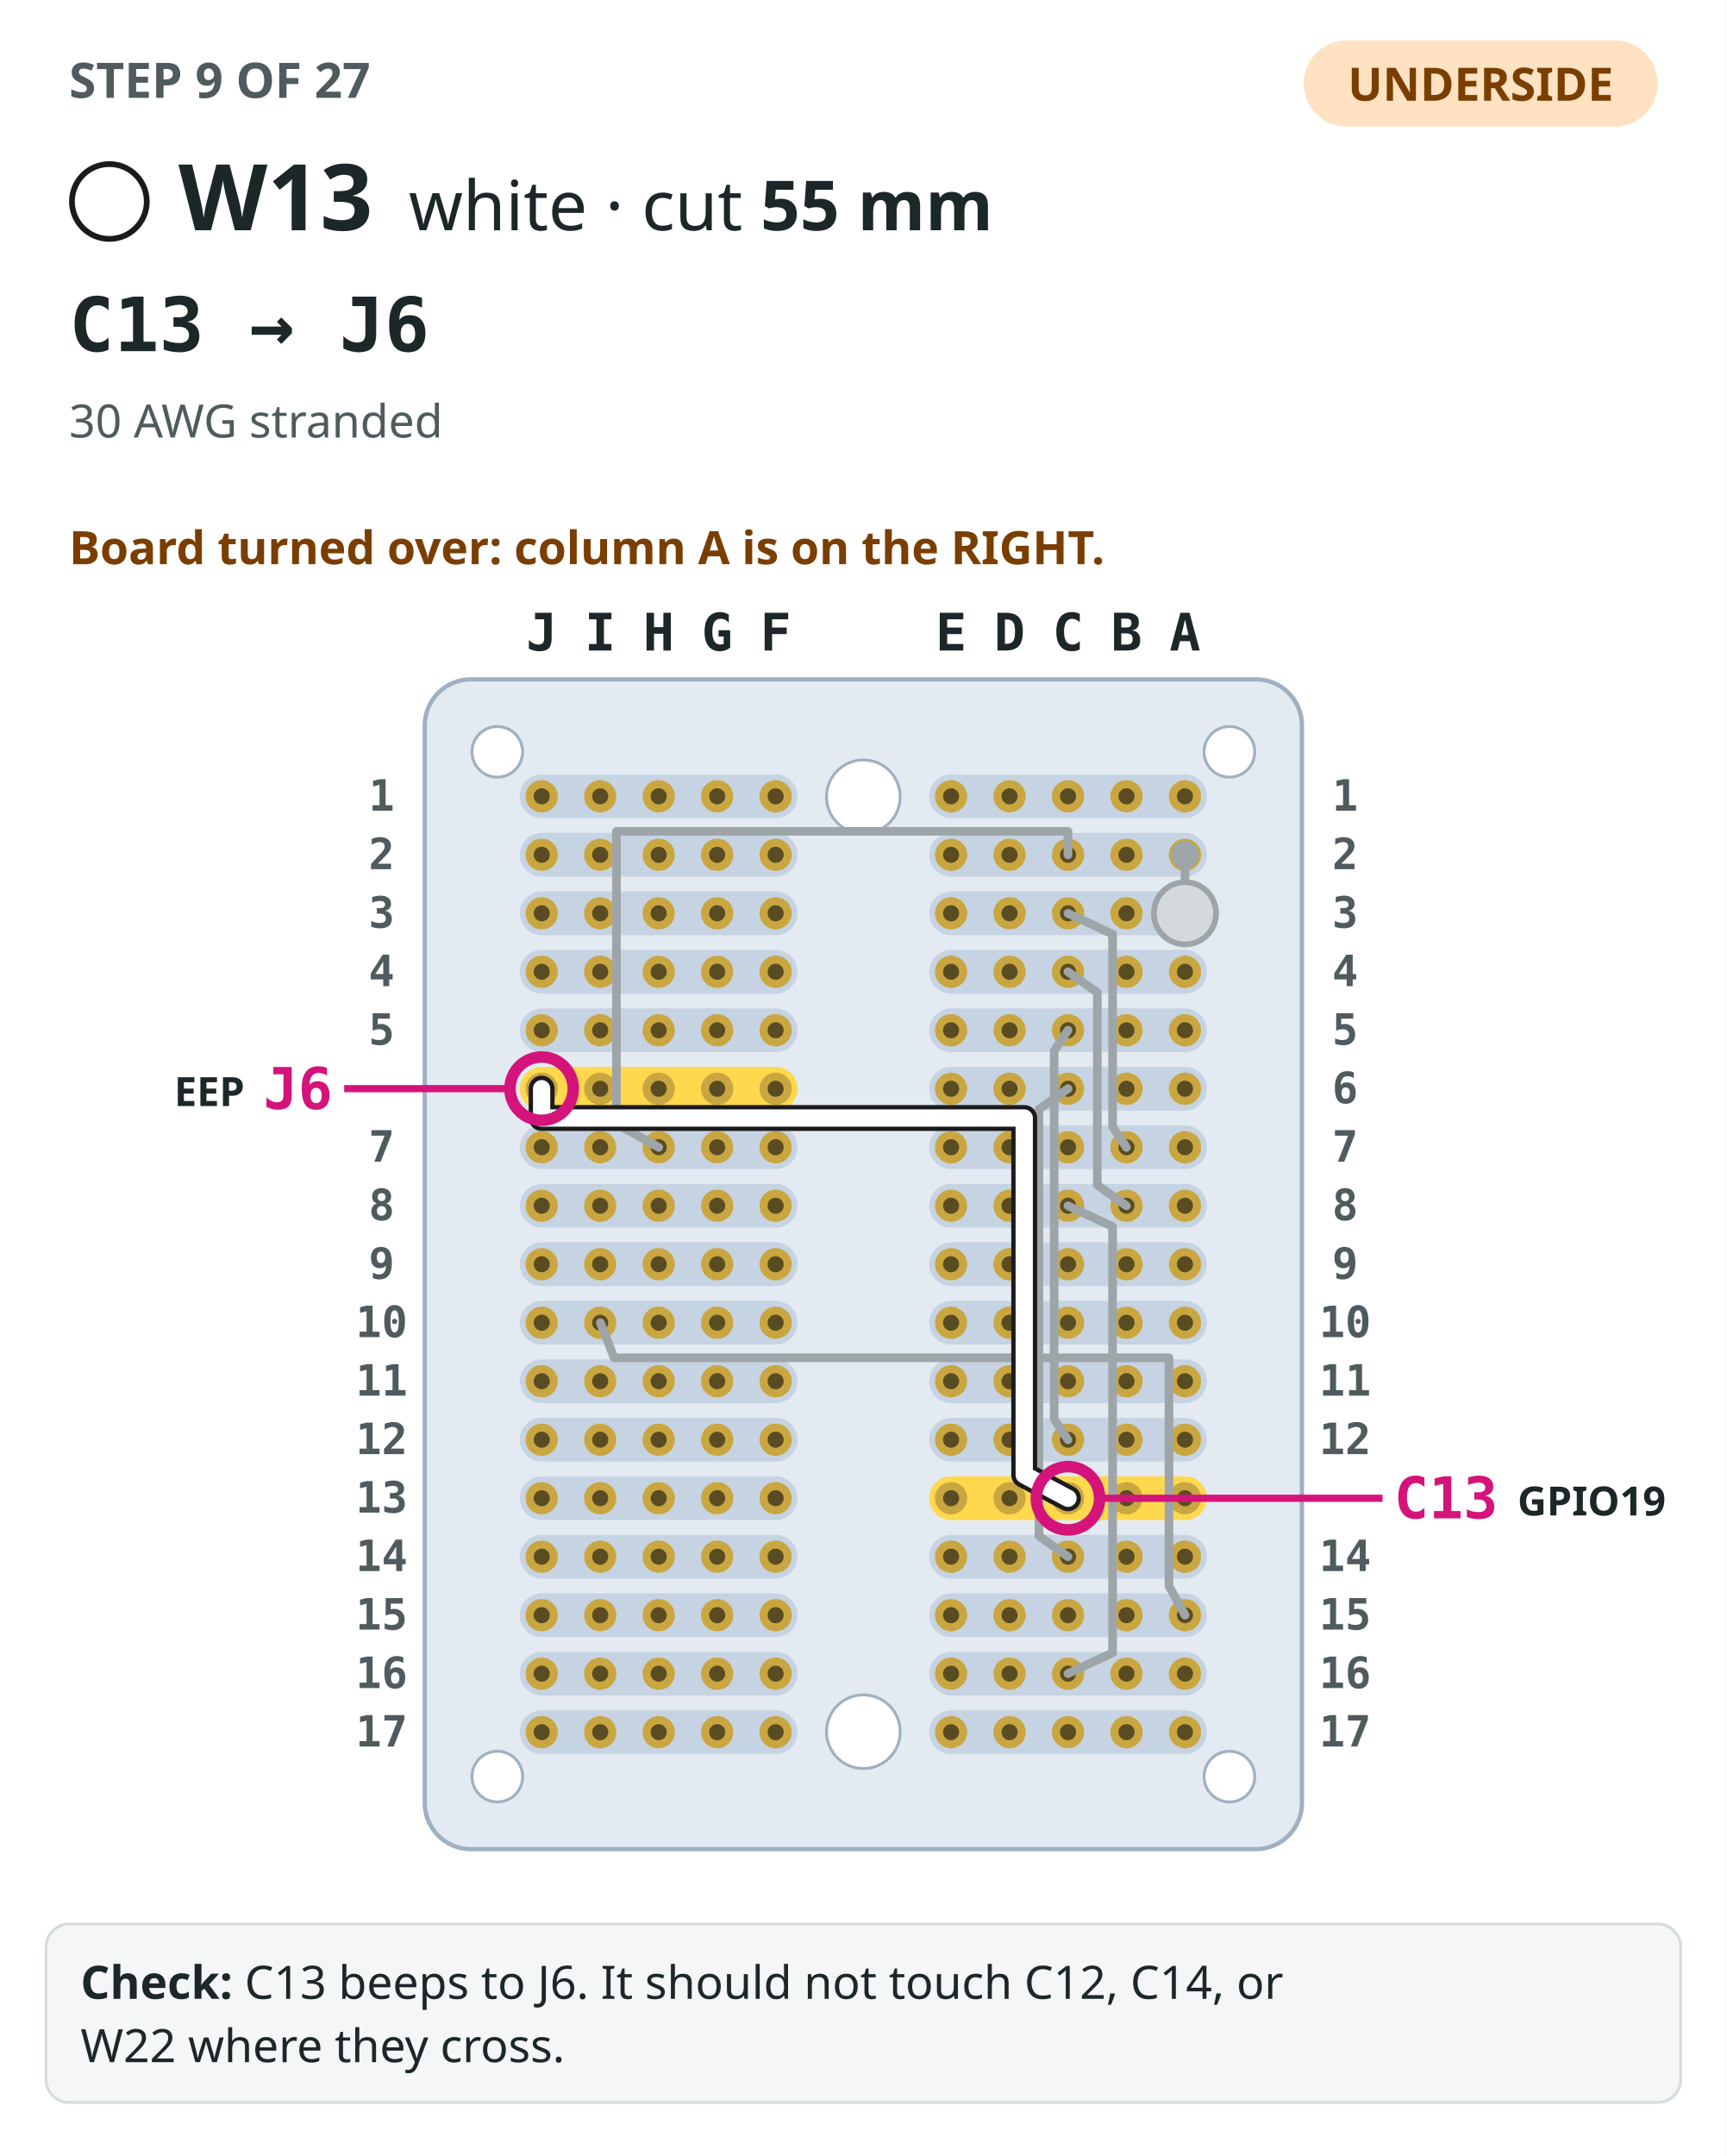
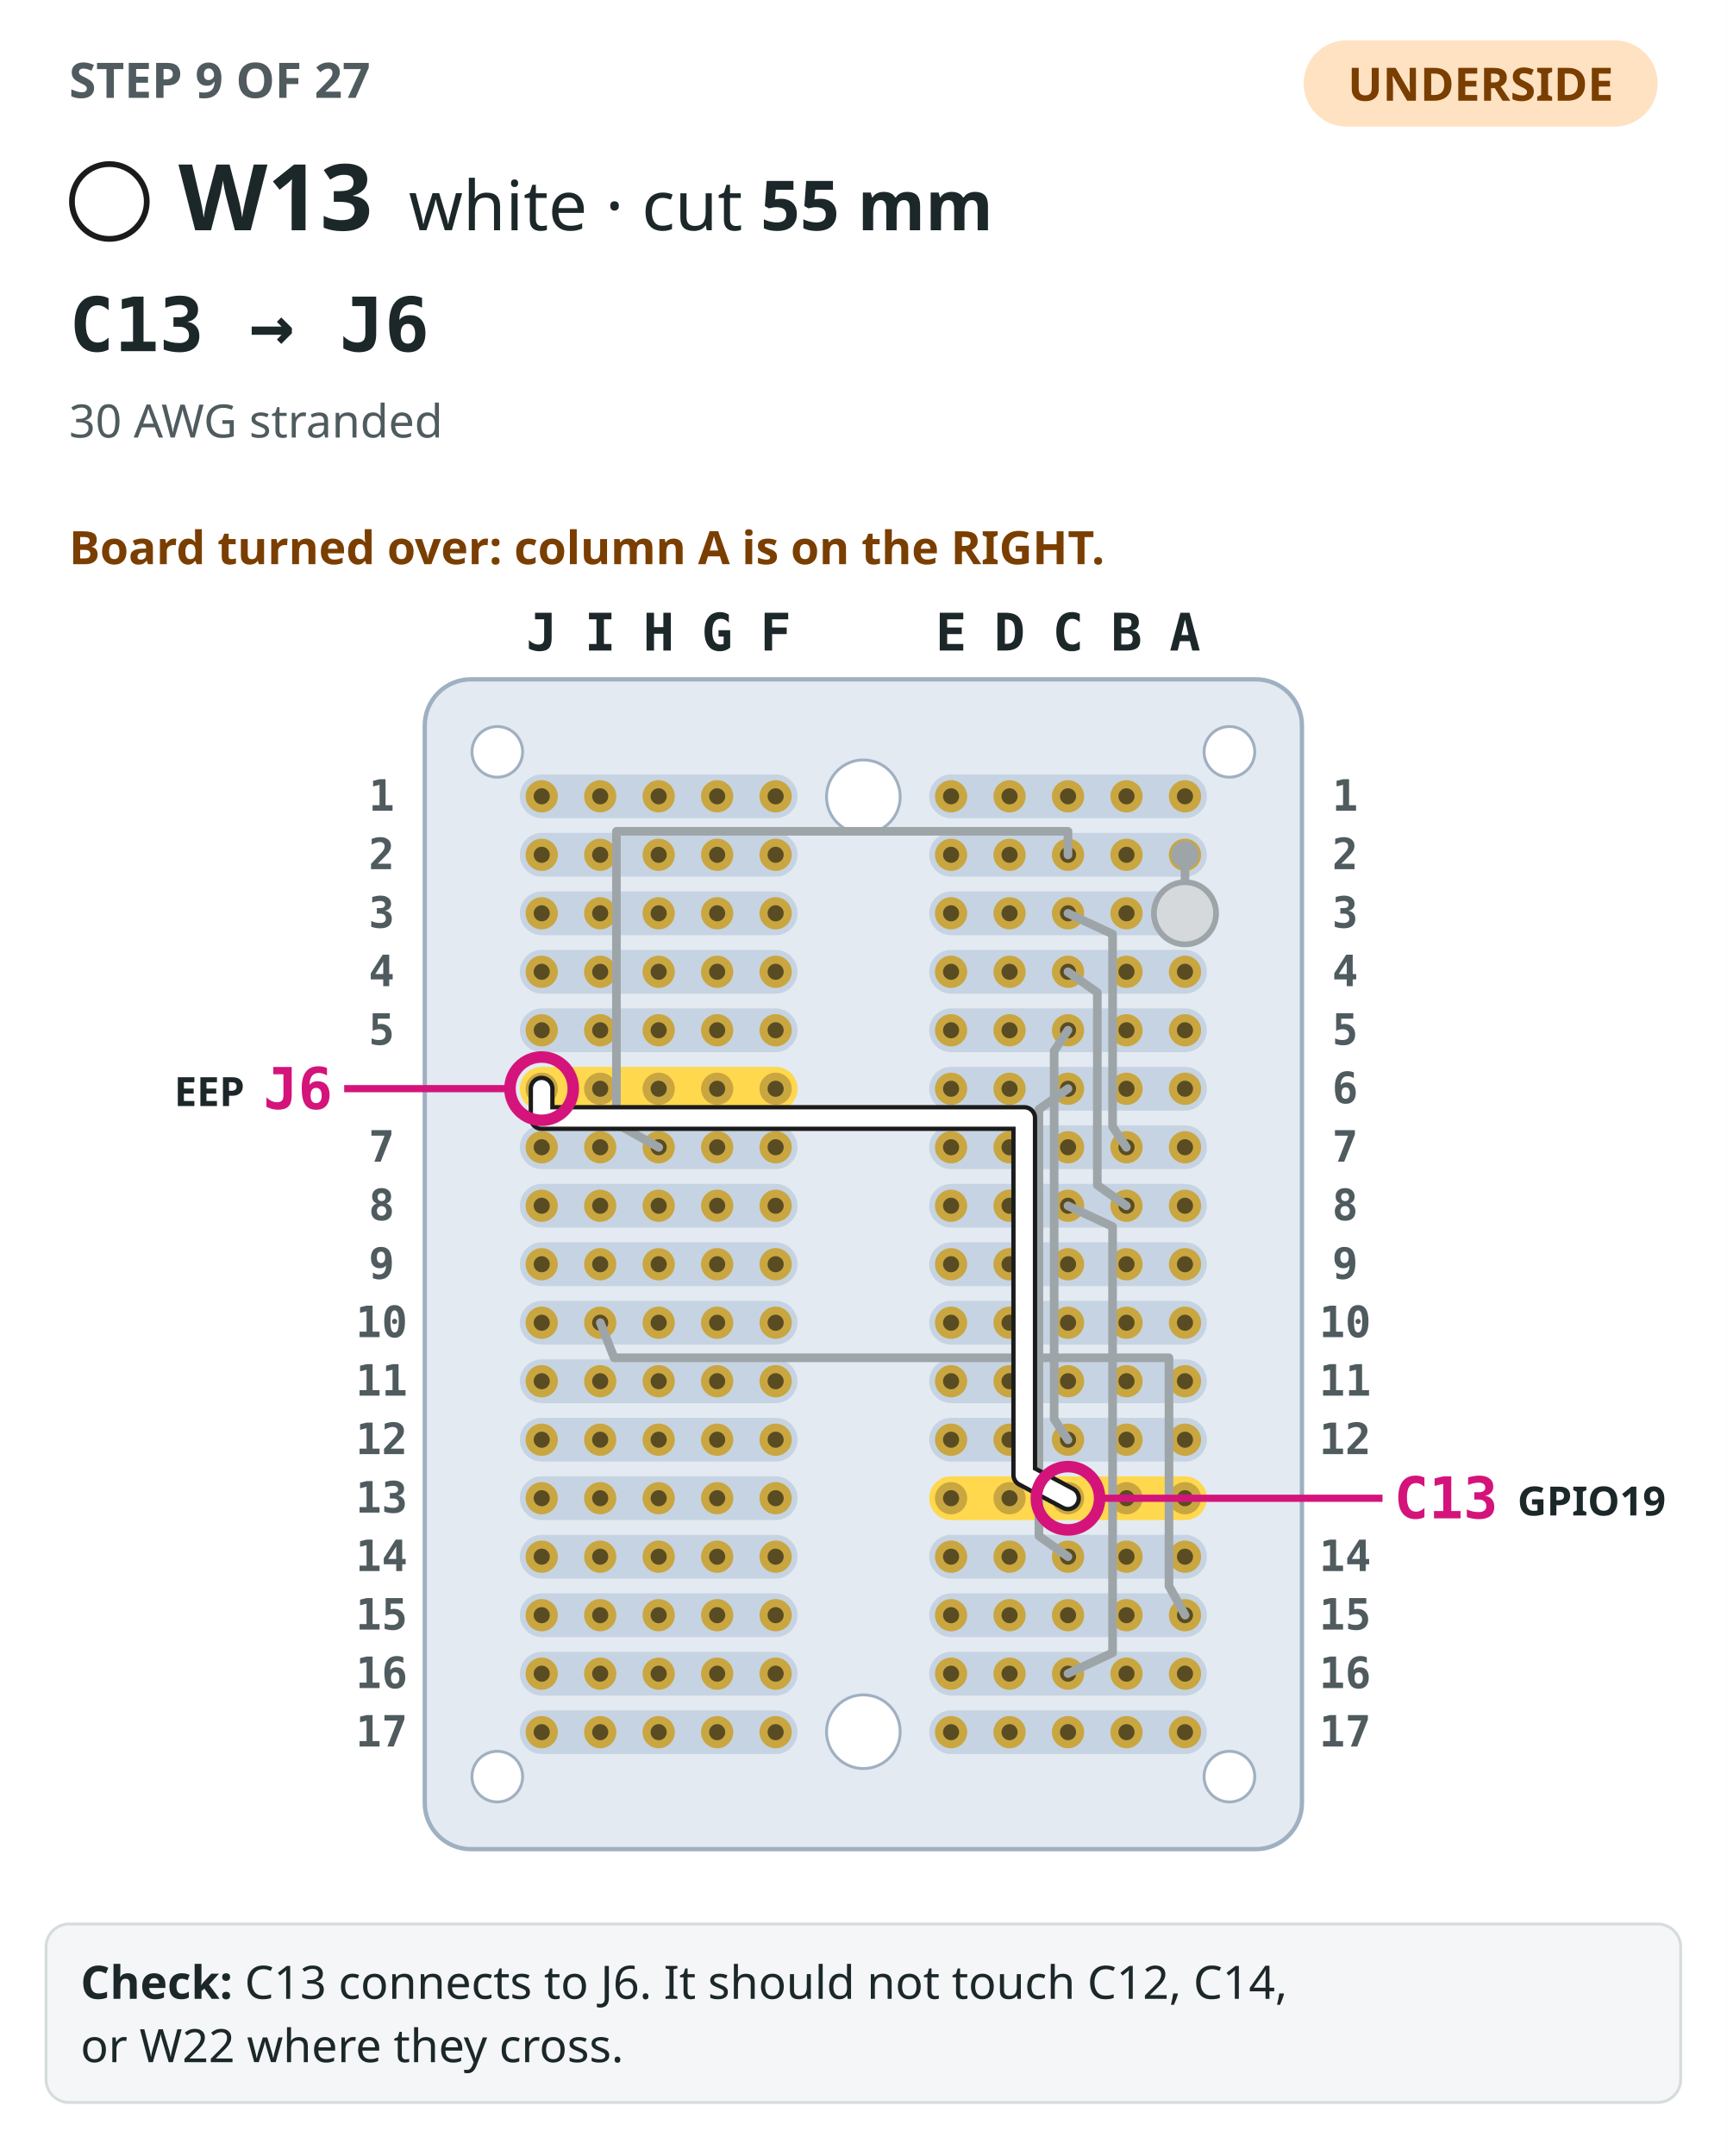
<svg xmlns="http://www.w3.org/2000/svg" viewBox="0 0 600 749" role="img" aria-label="Step 9: The perfboard seen from the underside, turned over so column A is on the right, with the 8 earlier steps drawn in grey. W13, white, drawn bold from C13 to J6, both ends circled.">
  <rect width="600" height="749" fill="#ffffff" />
  <text x="24" y="34" font-family="IBM Plex Sans,ui-sans-serif,system-ui,sans-serif" font-size="17" font-weight="700" fill="#4f5b5e">STEP 9 OF 27</text>
  <rect x="453" y="14" width="123" height="30" rx="15" fill="#ffe2c2" />
  <text x="514.5" y="35" text-anchor="middle" font-family="IBM Plex Sans,ui-sans-serif,system-ui,sans-serif" font-size="16" font-weight="700" fill="#7a3e00">UNDERSIDE</text>
  <circle cx="38" cy="70" r="13" fill="#ffffff" stroke="#1b1b1b" stroke-width="2" />
  <text x="62" y="80" font-family="IBM Plex Sans,ui-sans-serif,system-ui,sans-serif" font-size="32" font-weight="700" fill="#1c2729">W13</text>
  <text x="142" y="80" font-family="IBM Plex Sans,ui-sans-serif,system-ui,sans-serif" font-size="24" fill="#1c2729">white · cut <tspan font-weight="700">55 mm</tspan>
  </text>
  <text x="24" y="122" font-family="IBM Plex Mono,ui-monospace,SFMono-Regular,Menlo,monospace" font-size="26" font-weight="700" fill="#1c2729">C13 → J6</text>
  <text x="24" y="152" font-family="IBM Plex Sans,ui-sans-serif,system-ui,sans-serif" font-size="16" fill="#4f5b5e">30 AWG stranded</text>
  <text x="24" y="196" font-family="IBM Plex Sans,ui-sans-serif,system-ui,sans-serif" font-size="16" font-weight="600" fill="#7a3e00">Board turned over: column A is on the RIGHT.</text>
  <rect x="147.6" y="236" width="304.8" height="406.4" rx="16" fill="#e3eaf1" stroke="#9fb0c2" stroke-width="1.5" />
  <rect x="322.88" y="269.04" width="96.48" height="15.2" rx="7.6" fill="#c6d3e2" />
  <rect x="180.64" y="269.04" width="96.48" height="15.2" rx="7.6" fill="#c6d3e2" />
  <rect x="322.88" y="289.36" width="96.48" height="15.2" rx="7.6" fill="#c6d3e2" />
  <rect x="180.64" y="289.36" width="96.48" height="15.2" rx="7.6" fill="#c6d3e2" />
  <rect x="322.88" y="309.68" width="96.48" height="15.2" rx="7.6" fill="#c6d3e2" />
  <rect x="180.64" y="309.68" width="96.48" height="15.2" rx="7.6" fill="#c6d3e2" />
  <rect x="322.88" y="330" width="96.48" height="15.2" rx="7.6" fill="#c6d3e2" />
  <rect x="180.64" y="330" width="96.48" height="15.2" rx="7.6" fill="#c6d3e2" />
  <rect x="322.88" y="350.32" width="96.48" height="15.2" rx="7.6" fill="#c6d3e2" />
  <rect x="180.64" y="350.32" width="96.48" height="15.2" rx="7.6" fill="#c6d3e2" />
  <rect x="322.88" y="370.64" width="96.48" height="15.2" rx="7.6" fill="#c6d3e2" />
  <rect x="180.64" y="370.64" width="96.48" height="15.2" rx="7.6" fill="#ffd84d" />
  <rect x="322.88" y="390.96" width="96.48" height="15.2" rx="7.6" fill="#c6d3e2" />
  <rect x="180.64" y="390.96" width="96.48" height="15.2" rx="7.6" fill="#c6d3e2" />
  <rect x="322.88" y="411.28" width="96.48" height="15.2" rx="7.6" fill="#c6d3e2" />
  <rect x="180.64" y="411.28" width="96.48" height="15.2" rx="7.6" fill="#c6d3e2" />
  <rect x="322.88" y="431.6" width="96.48" height="15.2" rx="7.6" fill="#c6d3e2" />
  <rect x="180.64" y="431.6" width="96.48" height="15.2" rx="7.6" fill="#c6d3e2" />
  <rect x="322.88" y="451.92" width="96.48" height="15.2" rx="7.6" fill="#c6d3e2" />
  <rect x="180.64" y="451.92" width="96.48" height="15.2" rx="7.6" fill="#c6d3e2" />
  <rect x="322.88" y="472.24" width="96.48" height="15.2" rx="7.6" fill="#c6d3e2" />
  <rect x="180.64" y="472.24" width="96.48" height="15.2" rx="7.6" fill="#c6d3e2" />
  <rect x="322.88" y="492.56" width="96.48" height="15.2" rx="7.6" fill="#c6d3e2" />
  <rect x="180.64" y="492.56" width="96.48" height="15.2" rx="7.6" fill="#c6d3e2" />
  <rect x="322.88" y="512.88" width="96.48" height="15.2" rx="7.6" fill="#ffd84d" />
  <rect x="180.64" y="512.88" width="96.48" height="15.2" rx="7.6" fill="#c6d3e2" />
  <rect x="322.88" y="533.2" width="96.48" height="15.2" rx="7.6" fill="#c6d3e2" />
  <rect x="180.64" y="533.2" width="96.48" height="15.2" rx="7.6" fill="#c6d3e2" />
  <rect x="322.88" y="553.52" width="96.48" height="15.2" rx="7.6" fill="#c6d3e2" />
  <rect x="180.64" y="553.52" width="96.48" height="15.2" rx="7.6" fill="#c6d3e2" />
  <rect x="322.88" y="573.84" width="96.48" height="15.2" rx="7.6" fill="#c6d3e2" />
  <rect x="180.64" y="573.84" width="96.48" height="15.2" rx="7.6" fill="#c6d3e2" />
  <rect x="322.88" y="594.16" width="96.48" height="15.2" rx="7.6" fill="#c6d3e2" />
  <rect x="180.64" y="594.16" width="96.48" height="15.2" rx="7.6" fill="#c6d3e2" />
  <circle cx="300" cy="276.8" r="12.8" fill="#ffffff" stroke="#9fb0c2" />
  <circle cx="300" cy="601.6" r="12.8" fill="#ffffff" stroke="#9fb0c2" />
  <circle cx="427.2" cy="261.2" r="8.8" fill="#ffffff" stroke="#9fb0c2" />
  <circle cx="172.8" cy="261.2" r="8.8" fill="#ffffff" stroke="#9fb0c2" />
  <circle cx="427.2" cy="617.2" r="8.8" fill="#ffffff" stroke="#9fb0c2" />
  <circle cx="172.8" cy="617.2" r="8.8" fill="#ffffff" stroke="#9fb0c2" />
  <circle cx="411.76" cy="276.64" r="5.6" fill="#c9a640" />
  <circle cx="411.76" cy="276.64" r="2.8" fill="#5a4c22" />
  <circle cx="391.44" cy="276.64" r="5.6" fill="#c9a640" />
  <circle cx="391.44" cy="276.64" r="2.8" fill="#5a4c22" />
  <circle cx="371.12" cy="276.64" r="5.6" fill="#c9a640" />
  <circle cx="371.12" cy="276.64" r="2.8" fill="#5a4c22" />
  <circle cx="350.8" cy="276.64" r="5.6" fill="#c9a640" />
  <circle cx="350.8" cy="276.64" r="2.8" fill="#5a4c22" />
  <circle cx="330.48" cy="276.64" r="5.6" fill="#c9a640" />
  <circle cx="330.48" cy="276.64" r="2.8" fill="#5a4c22" />
  <circle cx="269.52" cy="276.64" r="5.6" fill="#c9a640" />
  <circle cx="269.52" cy="276.64" r="2.8" fill="#5a4c22" />
  <circle cx="249.2" cy="276.64" r="5.6" fill="#c9a640" />
  <circle cx="249.2" cy="276.64" r="2.8" fill="#5a4c22" />
  <circle cx="228.88" cy="276.64" r="5.6" fill="#c9a640" />
  <circle cx="228.88" cy="276.64" r="2.8" fill="#5a4c22" />
  <circle cx="208.56" cy="276.64" r="5.6" fill="#c9a640" />
  <circle cx="208.56" cy="276.64" r="2.8" fill="#5a4c22" />
  <circle cx="188.24" cy="276.64" r="5.6" fill="#c9a640" />
  <circle cx="188.24" cy="276.64" r="2.8" fill="#5a4c22" />
  <circle cx="411.76" cy="296.96" r="5.6" fill="#c9a640" />
  <circle cx="411.76" cy="296.96" r="2.8" fill="#5a4c22" />
  <circle cx="391.44" cy="296.96" r="5.6" fill="#c9a640" />
  <circle cx="391.44" cy="296.96" r="2.8" fill="#5a4c22" />
  <circle cx="371.12" cy="296.96" r="5.6" fill="#c9a640" />
  <circle cx="371.12" cy="296.96" r="2.8" fill="#5a4c22" />
  <circle cx="350.8" cy="296.96" r="5.6" fill="#c9a640" />
  <circle cx="350.8" cy="296.96" r="2.8" fill="#5a4c22" />
  <circle cx="330.48" cy="296.96" r="5.6" fill="#c9a640" />
  <circle cx="330.48" cy="296.96" r="2.8" fill="#5a4c22" />
  <circle cx="269.52" cy="296.96" r="5.6" fill="#c9a640" />
  <circle cx="269.52" cy="296.96" r="2.8" fill="#5a4c22" />
  <circle cx="249.2" cy="296.96" r="5.6" fill="#c9a640" />
  <circle cx="249.2" cy="296.96" r="2.8" fill="#5a4c22" />
  <circle cx="228.88" cy="296.96" r="5.6" fill="#c9a640" />
  <circle cx="228.88" cy="296.96" r="2.8" fill="#5a4c22" />
  <circle cx="208.56" cy="296.96" r="5.6" fill="#c9a640" />
  <circle cx="208.56" cy="296.96" r="2.8" fill="#5a4c22" />
  <circle cx="188.24" cy="296.96" r="5.6" fill="#c9a640" />
  <circle cx="188.24" cy="296.96" r="2.8" fill="#5a4c22" />
  <circle cx="411.76" cy="317.28" r="5.6" fill="#c9a640" />
  <circle cx="411.76" cy="317.28" r="2.8" fill="#5a4c22" />
  <circle cx="391.44" cy="317.28" r="5.6" fill="#c9a640" />
  <circle cx="391.44" cy="317.28" r="2.8" fill="#5a4c22" />
  <circle cx="371.12" cy="317.28" r="5.6" fill="#c9a640" />
  <circle cx="371.12" cy="317.28" r="2.8" fill="#5a4c22" />
  <circle cx="350.8" cy="317.28" r="5.6" fill="#c9a640" />
  <circle cx="350.8" cy="317.28" r="2.8" fill="#5a4c22" />
  <circle cx="330.48" cy="317.28" r="5.6" fill="#c9a640" />
  <circle cx="330.48" cy="317.28" r="2.8" fill="#5a4c22" />
  <circle cx="269.52" cy="317.28" r="5.6" fill="#c9a640" />
  <circle cx="269.52" cy="317.28" r="2.8" fill="#5a4c22" />
  <circle cx="249.2" cy="317.28" r="5.6" fill="#c9a640" />
  <circle cx="249.2" cy="317.28" r="2.8" fill="#5a4c22" />
  <circle cx="228.88" cy="317.28" r="5.6" fill="#c9a640" />
  <circle cx="228.88" cy="317.28" r="2.8" fill="#5a4c22" />
  <circle cx="208.56" cy="317.28" r="5.6" fill="#c9a640" />
  <circle cx="208.56" cy="317.28" r="2.8" fill="#5a4c22" />
  <circle cx="188.24" cy="317.28" r="5.6" fill="#c9a640" />
  <circle cx="188.24" cy="317.28" r="2.8" fill="#5a4c22" />
  <circle cx="411.76" cy="337.6" r="5.6" fill="#c9a640" />
  <circle cx="411.76" cy="337.6" r="2.8" fill="#5a4c22" />
  <circle cx="391.44" cy="337.6" r="5.6" fill="#c9a640" />
  <circle cx="391.44" cy="337.6" r="2.8" fill="#5a4c22" />
  <circle cx="371.12" cy="337.6" r="5.6" fill="#c9a640" />
  <circle cx="371.12" cy="337.6" r="2.8" fill="#5a4c22" />
  <circle cx="350.8" cy="337.6" r="5.6" fill="#c9a640" />
  <circle cx="350.8" cy="337.6" r="2.8" fill="#5a4c22" />
  <circle cx="330.48" cy="337.6" r="5.6" fill="#c9a640" />
  <circle cx="330.48" cy="337.6" r="2.8" fill="#5a4c22" />
  <circle cx="269.52" cy="337.6" r="5.6" fill="#c9a640" />
  <circle cx="269.52" cy="337.6" r="2.8" fill="#5a4c22" />
  <circle cx="249.2" cy="337.6" r="5.6" fill="#c9a640" />
  <circle cx="249.2" cy="337.6" r="2.8" fill="#5a4c22" />
  <circle cx="228.88" cy="337.6" r="5.6" fill="#c9a640" />
  <circle cx="228.88" cy="337.6" r="2.8" fill="#5a4c22" />
  <circle cx="208.56" cy="337.6" r="5.6" fill="#c9a640" />
  <circle cx="208.56" cy="337.6" r="2.8" fill="#5a4c22" />
  <circle cx="188.24" cy="337.6" r="5.6" fill="#c9a640" />
  <circle cx="188.24" cy="337.6" r="2.8" fill="#5a4c22" />
  <circle cx="411.76" cy="357.92" r="5.6" fill="#c9a640" />
  <circle cx="411.76" cy="357.92" r="2.8" fill="#5a4c22" />
  <circle cx="391.44" cy="357.92" r="5.6" fill="#c9a640" />
  <circle cx="391.44" cy="357.92" r="2.8" fill="#5a4c22" />
  <circle cx="371.12" cy="357.92" r="5.6" fill="#c9a640" />
  <circle cx="371.12" cy="357.92" r="2.8" fill="#5a4c22" />
  <circle cx="350.8" cy="357.92" r="5.6" fill="#c9a640" />
  <circle cx="350.8" cy="357.92" r="2.8" fill="#5a4c22" />
  <circle cx="330.48" cy="357.92" r="5.6" fill="#c9a640" />
  <circle cx="330.48" cy="357.92" r="2.8" fill="#5a4c22" />
  <circle cx="269.52" cy="357.92" r="5.6" fill="#c9a640" />
  <circle cx="269.52" cy="357.92" r="2.8" fill="#5a4c22" />
  <circle cx="249.2" cy="357.92" r="5.6" fill="#c9a640" />
  <circle cx="249.2" cy="357.92" r="2.8" fill="#5a4c22" />
  <circle cx="228.88" cy="357.92" r="5.6" fill="#c9a640" />
  <circle cx="228.88" cy="357.92" r="2.8" fill="#5a4c22" />
  <circle cx="208.56" cy="357.92" r="5.6" fill="#c9a640" />
  <circle cx="208.56" cy="357.92" r="2.8" fill="#5a4c22" />
  <circle cx="188.24" cy="357.92" r="5.6" fill="#c9a640" />
  <circle cx="188.24" cy="357.92" r="2.8" fill="#5a4c22" />
  <circle cx="411.76" cy="378.24" r="5.6" fill="#c9a640" />
  <circle cx="411.76" cy="378.24" r="2.8" fill="#5a4c22" />
  <circle cx="391.44" cy="378.24" r="5.6" fill="#c9a640" />
  <circle cx="391.44" cy="378.24" r="2.8" fill="#5a4c22" />
  <circle cx="371.12" cy="378.24" r="5.6" fill="#c9a640" />
  <circle cx="371.12" cy="378.24" r="2.8" fill="#5a4c22" />
  <circle cx="350.8" cy="378.24" r="5.6" fill="#c9a640" />
  <circle cx="350.8" cy="378.24" r="2.8" fill="#5a4c22" />
  <circle cx="330.48" cy="378.24" r="5.6" fill="#c9a640" />
  <circle cx="330.48" cy="378.24" r="2.8" fill="#5a4c22" />
  <circle cx="269.52" cy="378.24" r="5.6" fill="#c9a640" />
  <circle cx="269.52" cy="378.24" r="2.8" fill="#5a4c22" />
  <circle cx="249.2" cy="378.24" r="5.6" fill="#c9a640" />
  <circle cx="249.2" cy="378.24" r="2.8" fill="#5a4c22" />
  <circle cx="228.88" cy="378.24" r="5.6" fill="#c9a640" />
  <circle cx="228.88" cy="378.24" r="2.8" fill="#5a4c22" />
  <circle cx="208.56" cy="378.24" r="5.6" fill="#c9a640" />
  <circle cx="208.56" cy="378.24" r="2.8" fill="#5a4c22" />
  <circle cx="188.24" cy="378.24" r="5.6" fill="#c9a640" />
  <circle cx="188.24" cy="378.24" r="2.8" fill="#5a4c22" />
  <circle cx="411.76" cy="398.56" r="5.6" fill="#c9a640" />
  <circle cx="411.76" cy="398.56" r="2.8" fill="#5a4c22" />
  <circle cx="391.44" cy="398.56" r="5.6" fill="#c9a640" />
  <circle cx="391.44" cy="398.56" r="2.8" fill="#5a4c22" />
  <circle cx="371.12" cy="398.56" r="5.6" fill="#c9a640" />
  <circle cx="371.12" cy="398.56" r="2.8" fill="#5a4c22" />
  <circle cx="350.8" cy="398.56" r="5.6" fill="#c9a640" />
  <circle cx="350.8" cy="398.56" r="2.8" fill="#5a4c22" />
  <circle cx="330.48" cy="398.56" r="5.6" fill="#c9a640" />
  <circle cx="330.48" cy="398.56" r="2.8" fill="#5a4c22" />
  <circle cx="269.52" cy="398.56" r="5.6" fill="#c9a640" />
  <circle cx="269.52" cy="398.56" r="2.8" fill="#5a4c22" />
  <circle cx="249.2" cy="398.56" r="5.6" fill="#c9a640" />
  <circle cx="249.2" cy="398.56" r="2.8" fill="#5a4c22" />
  <circle cx="228.88" cy="398.56" r="5.6" fill="#c9a640" />
  <circle cx="228.88" cy="398.56" r="2.8" fill="#5a4c22" />
  <circle cx="208.56" cy="398.56" r="5.6" fill="#c9a640" />
  <circle cx="208.56" cy="398.56" r="2.8" fill="#5a4c22" />
  <circle cx="188.24" cy="398.56" r="5.6" fill="#c9a640" />
  <circle cx="188.24" cy="398.56" r="2.8" fill="#5a4c22" />
  <circle cx="411.76" cy="418.88" r="5.6" fill="#c9a640" />
  <circle cx="411.76" cy="418.88" r="2.8" fill="#5a4c22" />
  <circle cx="391.44" cy="418.88" r="5.6" fill="#c9a640" />
  <circle cx="391.44" cy="418.88" r="2.8" fill="#5a4c22" />
  <circle cx="371.12" cy="418.88" r="5.6" fill="#c9a640" />
  <circle cx="371.12" cy="418.88" r="2.8" fill="#5a4c22" />
  <circle cx="350.8" cy="418.88" r="5.6" fill="#c9a640" />
  <circle cx="350.8" cy="418.88" r="2.8" fill="#5a4c22" />
  <circle cx="330.48" cy="418.88" r="5.6" fill="#c9a640" />
  <circle cx="330.48" cy="418.88" r="2.8" fill="#5a4c22" />
  <circle cx="269.52" cy="418.88" r="5.6" fill="#c9a640" />
  <circle cx="269.52" cy="418.88" r="2.8" fill="#5a4c22" />
  <circle cx="249.2" cy="418.88" r="5.6" fill="#c9a640" />
  <circle cx="249.2" cy="418.88" r="2.8" fill="#5a4c22" />
  <circle cx="228.88" cy="418.88" r="5.6" fill="#c9a640" />
  <circle cx="228.88" cy="418.88" r="2.8" fill="#5a4c22" />
  <circle cx="208.56" cy="418.88" r="5.6" fill="#c9a640" />
  <circle cx="208.56" cy="418.88" r="2.8" fill="#5a4c22" />
  <circle cx="188.24" cy="418.88" r="5.6" fill="#c9a640" />
  <circle cx="188.24" cy="418.88" r="2.8" fill="#5a4c22" />
  <circle cx="411.76" cy="439.2" r="5.6" fill="#c9a640" />
  <circle cx="411.76" cy="439.2" r="2.8" fill="#5a4c22" />
  <circle cx="391.44" cy="439.2" r="5.6" fill="#c9a640" />
  <circle cx="391.44" cy="439.2" r="2.8" fill="#5a4c22" />
  <circle cx="371.12" cy="439.2" r="5.6" fill="#c9a640" />
  <circle cx="371.12" cy="439.2" r="2.8" fill="#5a4c22" />
  <circle cx="350.8" cy="439.2" r="5.6" fill="#c9a640" />
  <circle cx="350.8" cy="439.2" r="2.8" fill="#5a4c22" />
  <circle cx="330.48" cy="439.2" r="5.6" fill="#c9a640" />
  <circle cx="330.48" cy="439.2" r="2.8" fill="#5a4c22" />
  <circle cx="269.52" cy="439.2" r="5.6" fill="#c9a640" />
  <circle cx="269.52" cy="439.2" r="2.8" fill="#5a4c22" />
  <circle cx="249.2" cy="439.2" r="5.6" fill="#c9a640" />
  <circle cx="249.2" cy="439.2" r="2.8" fill="#5a4c22" />
  <circle cx="228.88" cy="439.2" r="5.6" fill="#c9a640" />
  <circle cx="228.88" cy="439.2" r="2.8" fill="#5a4c22" />
  <circle cx="208.56" cy="439.2" r="5.6" fill="#c9a640" />
  <circle cx="208.56" cy="439.2" r="2.8" fill="#5a4c22" />
  <circle cx="188.24" cy="439.2" r="5.6" fill="#c9a640" />
  <circle cx="188.24" cy="439.2" r="2.8" fill="#5a4c22" />
  <circle cx="411.76" cy="459.52" r="5.6" fill="#c9a640" />
  <circle cx="411.76" cy="459.52" r="2.8" fill="#5a4c22" />
  <circle cx="391.44" cy="459.52" r="5.6" fill="#c9a640" />
  <circle cx="391.44" cy="459.52" r="2.8" fill="#5a4c22" />
  <circle cx="371.12" cy="459.52" r="5.6" fill="#c9a640" />
  <circle cx="371.12" cy="459.52" r="2.8" fill="#5a4c22" />
  <circle cx="350.8" cy="459.52" r="5.6" fill="#c9a640" />
  <circle cx="350.8" cy="459.52" r="2.8" fill="#5a4c22" />
  <circle cx="330.48" cy="459.52" r="5.6" fill="#c9a640" />
  <circle cx="330.48" cy="459.52" r="2.8" fill="#5a4c22" />
  <circle cx="269.52" cy="459.52" r="5.6" fill="#c9a640" />
  <circle cx="269.52" cy="459.52" r="2.8" fill="#5a4c22" />
  <circle cx="249.2" cy="459.52" r="5.6" fill="#c9a640" />
  <circle cx="249.2" cy="459.52" r="2.8" fill="#5a4c22" />
  <circle cx="228.88" cy="459.52" r="5.6" fill="#c9a640" />
  <circle cx="228.88" cy="459.52" r="2.8" fill="#5a4c22" />
  <circle cx="208.56" cy="459.52" r="5.6" fill="#c9a640" />
  <circle cx="208.56" cy="459.52" r="2.8" fill="#5a4c22" />
  <circle cx="188.24" cy="459.52" r="5.6" fill="#c9a640" />
  <circle cx="188.24" cy="459.52" r="2.8" fill="#5a4c22" />
  <circle cx="411.76" cy="479.84" r="5.6" fill="#c9a640" />
  <circle cx="411.76" cy="479.84" r="2.8" fill="#5a4c22" />
  <circle cx="391.44" cy="479.84" r="5.6" fill="#c9a640" />
  <circle cx="391.44" cy="479.84" r="2.8" fill="#5a4c22" />
  <circle cx="371.12" cy="479.84" r="5.6" fill="#c9a640" />
  <circle cx="371.12" cy="479.84" r="2.8" fill="#5a4c22" />
  <circle cx="350.8" cy="479.84" r="5.6" fill="#c9a640" />
  <circle cx="350.8" cy="479.84" r="2.8" fill="#5a4c22" />
  <circle cx="330.48" cy="479.84" r="5.6" fill="#c9a640" />
  <circle cx="330.48" cy="479.84" r="2.8" fill="#5a4c22" />
  <circle cx="269.52" cy="479.84" r="5.6" fill="#c9a640" />
  <circle cx="269.52" cy="479.84" r="2.8" fill="#5a4c22" />
  <circle cx="249.2" cy="479.84" r="5.6" fill="#c9a640" />
  <circle cx="249.2" cy="479.84" r="2.8" fill="#5a4c22" />
  <circle cx="228.88" cy="479.84" r="5.6" fill="#c9a640" />
  <circle cx="228.88" cy="479.84" r="2.8" fill="#5a4c22" />
  <circle cx="208.56" cy="479.84" r="5.6" fill="#c9a640" />
  <circle cx="208.56" cy="479.84" r="2.8" fill="#5a4c22" />
  <circle cx="188.24" cy="479.84" r="5.6" fill="#c9a640" />
  <circle cx="188.24" cy="479.84" r="2.8" fill="#5a4c22" />
  <circle cx="411.76" cy="500.16" r="5.6" fill="#c9a640" />
  <circle cx="411.76" cy="500.16" r="2.8" fill="#5a4c22" />
  <circle cx="391.44" cy="500.16" r="5.6" fill="#c9a640" />
  <circle cx="391.44" cy="500.16" r="2.8" fill="#5a4c22" />
  <circle cx="371.12" cy="500.16" r="5.6" fill="#c9a640" />
  <circle cx="371.12" cy="500.16" r="2.8" fill="#5a4c22" />
  <circle cx="350.8" cy="500.16" r="5.6" fill="#c9a640" />
  <circle cx="350.8" cy="500.16" r="2.8" fill="#5a4c22" />
  <circle cx="330.48" cy="500.16" r="5.6" fill="#c9a640" />
  <circle cx="330.48" cy="500.16" r="2.8" fill="#5a4c22" />
  <circle cx="269.52" cy="500.16" r="5.6" fill="#c9a640" />
  <circle cx="269.52" cy="500.16" r="2.8" fill="#5a4c22" />
  <circle cx="249.2" cy="500.16" r="5.6" fill="#c9a640" />
  <circle cx="249.2" cy="500.16" r="2.8" fill="#5a4c22" />
  <circle cx="228.88" cy="500.16" r="5.6" fill="#c9a640" />
  <circle cx="228.88" cy="500.16" r="2.8" fill="#5a4c22" />
  <circle cx="208.56" cy="500.16" r="5.6" fill="#c9a640" />
  <circle cx="208.56" cy="500.16" r="2.8" fill="#5a4c22" />
  <circle cx="188.24" cy="500.16" r="5.6" fill="#c9a640" />
  <circle cx="188.24" cy="500.16" r="2.8" fill="#5a4c22" />
  <circle cx="411.76" cy="520.48" r="5.6" fill="#c9a640" />
  <circle cx="411.76" cy="520.48" r="2.8" fill="#5a4c22" />
  <circle cx="391.44" cy="520.48" r="5.6" fill="#c9a640" />
  <circle cx="391.44" cy="520.48" r="2.8" fill="#5a4c22" />
  <circle cx="371.12" cy="520.48" r="5.6" fill="#c9a640" />
  <circle cx="371.12" cy="520.48" r="2.8" fill="#5a4c22" />
  <circle cx="350.8" cy="520.48" r="5.6" fill="#c9a640" />
  <circle cx="350.8" cy="520.48" r="2.8" fill="#5a4c22" />
  <circle cx="330.48" cy="520.48" r="5.6" fill="#c9a640" />
  <circle cx="330.48" cy="520.48" r="2.8" fill="#5a4c22" />
  <circle cx="269.52" cy="520.48" r="5.6" fill="#c9a640" />
  <circle cx="269.52" cy="520.48" r="2.8" fill="#5a4c22" />
  <circle cx="249.2" cy="520.48" r="5.6" fill="#c9a640" />
  <circle cx="249.2" cy="520.48" r="2.8" fill="#5a4c22" />
  <circle cx="228.88" cy="520.48" r="5.6" fill="#c9a640" />
  <circle cx="228.88" cy="520.48" r="2.8" fill="#5a4c22" />
  <circle cx="208.56" cy="520.48" r="5.6" fill="#c9a640" />
  <circle cx="208.56" cy="520.48" r="2.8" fill="#5a4c22" />
  <circle cx="188.24" cy="520.48" r="5.6" fill="#c9a640" />
  <circle cx="188.24" cy="520.48" r="2.8" fill="#5a4c22" />
  <circle cx="411.76" cy="540.8" r="5.6" fill="#c9a640" />
  <circle cx="411.76" cy="540.8" r="2.8" fill="#5a4c22" />
  <circle cx="391.44" cy="540.8" r="5.6" fill="#c9a640" />
  <circle cx="391.44" cy="540.8" r="2.8" fill="#5a4c22" />
  <circle cx="371.12" cy="540.8" r="5.6" fill="#c9a640" />
  <circle cx="371.12" cy="540.8" r="2.8" fill="#5a4c22" />
  <circle cx="350.8" cy="540.8" r="5.6" fill="#c9a640" />
  <circle cx="350.8" cy="540.8" r="2.8" fill="#5a4c22" />
  <circle cx="330.48" cy="540.8" r="5.6" fill="#c9a640" />
  <circle cx="330.48" cy="540.8" r="2.8" fill="#5a4c22" />
  <circle cx="269.52" cy="540.8" r="5.6" fill="#c9a640" />
  <circle cx="269.52" cy="540.8" r="2.8" fill="#5a4c22" />
  <circle cx="249.2" cy="540.8" r="5.6" fill="#c9a640" />
  <circle cx="249.2" cy="540.8" r="2.8" fill="#5a4c22" />
  <circle cx="228.88" cy="540.8" r="5.6" fill="#c9a640" />
  <circle cx="228.88" cy="540.8" r="2.8" fill="#5a4c22" />
  <circle cx="208.56" cy="540.8" r="5.6" fill="#c9a640" />
  <circle cx="208.56" cy="540.8" r="2.8" fill="#5a4c22" />
  <circle cx="188.24" cy="540.8" r="5.6" fill="#c9a640" />
  <circle cx="188.24" cy="540.8" r="2.8" fill="#5a4c22" />
  <circle cx="411.76" cy="561.12" r="5.6" fill="#c9a640" />
  <circle cx="411.76" cy="561.12" r="2.8" fill="#5a4c22" />
  <circle cx="391.44" cy="561.12" r="5.6" fill="#c9a640" />
  <circle cx="391.44" cy="561.12" r="2.8" fill="#5a4c22" />
  <circle cx="371.12" cy="561.12" r="5.6" fill="#c9a640" />
  <circle cx="371.12" cy="561.12" r="2.8" fill="#5a4c22" />
  <circle cx="350.8" cy="561.12" r="5.6" fill="#c9a640" />
  <circle cx="350.8" cy="561.12" r="2.8" fill="#5a4c22" />
  <circle cx="330.48" cy="561.12" r="5.6" fill="#c9a640" />
  <circle cx="330.48" cy="561.12" r="2.8" fill="#5a4c22" />
  <circle cx="269.52" cy="561.12" r="5.6" fill="#c9a640" />
  <circle cx="269.52" cy="561.12" r="2.8" fill="#5a4c22" />
  <circle cx="249.2" cy="561.12" r="5.6" fill="#c9a640" />
  <circle cx="249.2" cy="561.12" r="2.8" fill="#5a4c22" />
  <circle cx="228.88" cy="561.12" r="5.6" fill="#c9a640" />
  <circle cx="228.88" cy="561.12" r="2.8" fill="#5a4c22" />
  <circle cx="208.56" cy="561.12" r="5.6" fill="#c9a640" />
  <circle cx="208.56" cy="561.12" r="2.8" fill="#5a4c22" />
  <circle cx="188.24" cy="561.12" r="5.6" fill="#c9a640" />
  <circle cx="188.24" cy="561.12" r="2.8" fill="#5a4c22" />
  <circle cx="411.76" cy="581.44" r="5.6" fill="#c9a640" />
  <circle cx="411.76" cy="581.44" r="2.8" fill="#5a4c22" />
  <circle cx="391.44" cy="581.44" r="5.6" fill="#c9a640" />
  <circle cx="391.44" cy="581.44" r="2.8" fill="#5a4c22" />
  <circle cx="371.12" cy="581.44" r="5.6" fill="#c9a640" />
  <circle cx="371.12" cy="581.44" r="2.8" fill="#5a4c22" />
  <circle cx="350.8" cy="581.44" r="5.6" fill="#c9a640" />
  <circle cx="350.8" cy="581.44" r="2.8" fill="#5a4c22" />
  <circle cx="330.48" cy="581.44" r="5.6" fill="#c9a640" />
  <circle cx="330.48" cy="581.44" r="2.8" fill="#5a4c22" />
  <circle cx="269.52" cy="581.44" r="5.6" fill="#c9a640" />
  <circle cx="269.52" cy="581.44" r="2.8" fill="#5a4c22" />
  <circle cx="249.2" cy="581.44" r="5.6" fill="#c9a640" />
  <circle cx="249.2" cy="581.44" r="2.8" fill="#5a4c22" />
  <circle cx="228.88" cy="581.44" r="5.6" fill="#c9a640" />
  <circle cx="228.88" cy="581.44" r="2.8" fill="#5a4c22" />
  <circle cx="208.56" cy="581.44" r="5.6" fill="#c9a640" />
  <circle cx="208.56" cy="581.44" r="2.8" fill="#5a4c22" />
  <circle cx="188.24" cy="581.44" r="5.6" fill="#c9a640" />
  <circle cx="188.24" cy="581.44" r="2.8" fill="#5a4c22" />
  <circle cx="411.76" cy="601.76" r="5.6" fill="#c9a640" />
  <circle cx="411.76" cy="601.76" r="2.8" fill="#5a4c22" />
  <circle cx="391.44" cy="601.76" r="5.6" fill="#c9a640" />
  <circle cx="391.44" cy="601.76" r="2.8" fill="#5a4c22" />
  <circle cx="371.12" cy="601.76" r="5.6" fill="#c9a640" />
  <circle cx="371.12" cy="601.76" r="2.8" fill="#5a4c22" />
  <circle cx="350.8" cy="601.76" r="5.6" fill="#c9a640" />
  <circle cx="350.8" cy="601.76" r="2.8" fill="#5a4c22" />
  <circle cx="330.48" cy="601.76" r="5.6" fill="#c9a640" />
  <circle cx="330.48" cy="601.76" r="2.8" fill="#5a4c22" />
  <circle cx="269.52" cy="601.76" r="5.6" fill="#c9a640" />
  <circle cx="269.52" cy="601.76" r="2.8" fill="#5a4c22" />
  <circle cx="249.2" cy="601.76" r="5.6" fill="#c9a640" />
  <circle cx="249.2" cy="601.76" r="2.8" fill="#5a4c22" />
  <circle cx="228.88" cy="601.76" r="5.6" fill="#c9a640" />
  <circle cx="228.88" cy="601.76" r="2.8" fill="#5a4c22" />
  <circle cx="208.56" cy="601.76" r="5.6" fill="#c9a640" />
  <circle cx="208.56" cy="601.76" r="2.8" fill="#5a4c22" />
  <circle cx="188.24" cy="601.76" r="5.6" fill="#c9a640" />
  <circle cx="188.24" cy="601.76" r="2.8" fill="#5a4c22" />
  <line x1="411.76" y1="317.28" x2="411.76" y2="296.96" stroke="#9ea5a9" stroke-width="3" />
  <circle cx="411.76" cy="317.28" r="10.8" fill="#d5d9dc" stroke="#9ea5a9" stroke-width="2" />
  <circle cx="411.76" cy="296.96" r="4.8" fill="#9ea5a9" />
  <polyline points="391.4,398.6 386.6,391.4 386.6,324.5 371.1,317.3" fill="none" stroke="#9ea5a9" stroke-width="3" stroke-linecap="round" stroke-linejoin="round" />
  <polyline points="391.4,418.9 381.3,411.7 381.3,344.8 371.1,337.6" fill="none" stroke="#9ea5a9" stroke-width="3" stroke-linecap="round" stroke-linejoin="round" />
  <polyline points="371.1,500.2 366.3,493.0 366.3,365.1 371.1,357.9" fill="none" stroke="#9ea5a9" stroke-width="3" stroke-linecap="round" stroke-linejoin="round" />
  <polyline points="371.1,540.8 361.0,533.6 361.0,385.4 371.1,378.2" fill="none" stroke="#9ea5a9" stroke-width="3" stroke-linecap="round" stroke-linejoin="round" />
  <polyline points="371.1,418.9 386.6,426.1 386.6,574.2 371.1,581.4" fill="none" stroke="#9ea5a9" stroke-width="3" stroke-linecap="round" stroke-linejoin="round" />
  <polyline points="371.1,297.0 371.1,288.8 214.2,288.8 214.2,390.4 228.9,398.6" fill="none" stroke="#9ea5a9" stroke-width="3" stroke-linecap="round" stroke-linejoin="round" />
  <polyline points="411.8,561.1 406.2,551.0 406.2,471.7 213.4,471.7 208.6,459.5" fill="none" stroke="#9ea5a9" stroke-width="3" stroke-linecap="round" stroke-linejoin="round" />
  <text x="411.76" y="226" text-anchor="middle" font-family="IBM Plex Mono,ui-monospace,SFMono-Regular,Menlo,monospace" font-size="18" font-weight="700" fill="#1c2729">A</text>
  <text x="391.44" y="226" text-anchor="middle" font-family="IBM Plex Mono,ui-monospace,SFMono-Regular,Menlo,monospace" font-size="18" font-weight="700" fill="#1c2729">B</text>
  <text x="371.12" y="226" text-anchor="middle" font-family="IBM Plex Mono,ui-monospace,SFMono-Regular,Menlo,monospace" font-size="18" font-weight="700" fill="#1c2729">C</text>
  <text x="350.8" y="226" text-anchor="middle" font-family="IBM Plex Mono,ui-monospace,SFMono-Regular,Menlo,monospace" font-size="18" font-weight="700" fill="#1c2729">D</text>
  <text x="330.48" y="226" text-anchor="middle" font-family="IBM Plex Mono,ui-monospace,SFMono-Regular,Menlo,monospace" font-size="18" font-weight="700" fill="#1c2729">E</text>
  <text x="269.52" y="226" text-anchor="middle" font-family="IBM Plex Mono,ui-monospace,SFMono-Regular,Menlo,monospace" font-size="18" font-weight="700" fill="#1c2729">F</text>
  <text x="249.2" y="226" text-anchor="middle" font-family="IBM Plex Mono,ui-monospace,SFMono-Regular,Menlo,monospace" font-size="18" font-weight="700" fill="#1c2729">G</text>
  <text x="228.88" y="226" text-anchor="middle" font-family="IBM Plex Mono,ui-monospace,SFMono-Regular,Menlo,monospace" font-size="18" font-weight="700" fill="#1c2729">H</text>
  <text x="208.56" y="226" text-anchor="middle" font-family="IBM Plex Mono,ui-monospace,SFMono-Regular,Menlo,monospace" font-size="18" font-weight="700" fill="#1c2729">I</text>
  <text x="188.24" y="226" text-anchor="middle" font-family="IBM Plex Mono,ui-monospace,SFMono-Regular,Menlo,monospace" font-size="18" font-weight="700" fill="#1c2729">J</text>
  <text x="132.6" y="281.64" text-anchor="middle" font-family="IBM Plex Mono,ui-monospace,SFMono-Regular,Menlo,monospace" font-size="15" font-weight="700" fill="#4f5b5e">1</text>
  <text x="467.4" y="281.64" text-anchor="middle" font-family="IBM Plex Mono,ui-monospace,SFMono-Regular,Menlo,monospace" font-size="15" font-weight="700" fill="#4f5b5e">1</text>
  <text x="132.6" y="301.96" text-anchor="middle" font-family="IBM Plex Mono,ui-monospace,SFMono-Regular,Menlo,monospace" font-size="15" font-weight="700" fill="#4f5b5e">2</text>
  <text x="467.4" y="301.96" text-anchor="middle" font-family="IBM Plex Mono,ui-monospace,SFMono-Regular,Menlo,monospace" font-size="15" font-weight="700" fill="#4f5b5e">2</text>
  <text x="132.6" y="322.28" text-anchor="middle" font-family="IBM Plex Mono,ui-monospace,SFMono-Regular,Menlo,monospace" font-size="15" font-weight="700" fill="#4f5b5e">3</text>
  <text x="467.4" y="322.28" text-anchor="middle" font-family="IBM Plex Mono,ui-monospace,SFMono-Regular,Menlo,monospace" font-size="15" font-weight="700" fill="#4f5b5e">3</text>
  <text x="132.6" y="342.6" text-anchor="middle" font-family="IBM Plex Mono,ui-monospace,SFMono-Regular,Menlo,monospace" font-size="15" font-weight="700" fill="#4f5b5e">4</text>
  <text x="467.4" y="342.6" text-anchor="middle" font-family="IBM Plex Mono,ui-monospace,SFMono-Regular,Menlo,monospace" font-size="15" font-weight="700" fill="#4f5b5e">4</text>
  <text x="132.6" y="362.92" text-anchor="middle" font-family="IBM Plex Mono,ui-monospace,SFMono-Regular,Menlo,monospace" font-size="15" font-weight="700" fill="#4f5b5e">5</text>
  <text x="467.4" y="362.92" text-anchor="middle" font-family="IBM Plex Mono,ui-monospace,SFMono-Regular,Menlo,monospace" font-size="15" font-weight="700" fill="#4f5b5e">5</text>
  <text x="467.4" y="383.24" text-anchor="middle" font-family="IBM Plex Mono,ui-monospace,SFMono-Regular,Menlo,monospace" font-size="15" font-weight="700" fill="#4f5b5e">6</text>
  <text x="132.6" y="403.56" text-anchor="middle" font-family="IBM Plex Mono,ui-monospace,SFMono-Regular,Menlo,monospace" font-size="15" font-weight="700" fill="#4f5b5e">7</text>
  <text x="467.4" y="403.56" text-anchor="middle" font-family="IBM Plex Mono,ui-monospace,SFMono-Regular,Menlo,monospace" font-size="15" font-weight="700" fill="#4f5b5e">7</text>
  <text x="132.6" y="423.88" text-anchor="middle" font-family="IBM Plex Mono,ui-monospace,SFMono-Regular,Menlo,monospace" font-size="15" font-weight="700" fill="#4f5b5e">8</text>
  <text x="467.4" y="423.88" text-anchor="middle" font-family="IBM Plex Mono,ui-monospace,SFMono-Regular,Menlo,monospace" font-size="15" font-weight="700" fill="#4f5b5e">8</text>
  <text x="132.6" y="444.2" text-anchor="middle" font-family="IBM Plex Mono,ui-monospace,SFMono-Regular,Menlo,monospace" font-size="15" font-weight="700" fill="#4f5b5e">9</text>
  <text x="467.4" y="444.2" text-anchor="middle" font-family="IBM Plex Mono,ui-monospace,SFMono-Regular,Menlo,monospace" font-size="15" font-weight="700" fill="#4f5b5e">9</text>
  <text x="132.6" y="464.52" text-anchor="middle" font-family="IBM Plex Mono,ui-monospace,SFMono-Regular,Menlo,monospace" font-size="15" font-weight="700" fill="#4f5b5e">10</text>
  <text x="467.4" y="464.52" text-anchor="middle" font-family="IBM Plex Mono,ui-monospace,SFMono-Regular,Menlo,monospace" font-size="15" font-weight="700" fill="#4f5b5e">10</text>
  <text x="132.6" y="484.84" text-anchor="middle" font-family="IBM Plex Mono,ui-monospace,SFMono-Regular,Menlo,monospace" font-size="15" font-weight="700" fill="#4f5b5e">11</text>
  <text x="467.4" y="484.84" text-anchor="middle" font-family="IBM Plex Mono,ui-monospace,SFMono-Regular,Menlo,monospace" font-size="15" font-weight="700" fill="#4f5b5e">11</text>
  <text x="132.6" y="505.16" text-anchor="middle" font-family="IBM Plex Mono,ui-monospace,SFMono-Regular,Menlo,monospace" font-size="15" font-weight="700" fill="#4f5b5e">12</text>
  <text x="467.4" y="505.16" text-anchor="middle" font-family="IBM Plex Mono,ui-monospace,SFMono-Regular,Menlo,monospace" font-size="15" font-weight="700" fill="#4f5b5e">12</text>
  <text x="132.6" y="525.48" text-anchor="middle" font-family="IBM Plex Mono,ui-monospace,SFMono-Regular,Menlo,monospace" font-size="15" font-weight="700" fill="#4f5b5e">13</text>
  <text x="132.6" y="545.8" text-anchor="middle" font-family="IBM Plex Mono,ui-monospace,SFMono-Regular,Menlo,monospace" font-size="15" font-weight="700" fill="#4f5b5e">14</text>
  <text x="467.4" y="545.8" text-anchor="middle" font-family="IBM Plex Mono,ui-monospace,SFMono-Regular,Menlo,monospace" font-size="15" font-weight="700" fill="#4f5b5e">14</text>
  <text x="132.6" y="566.12" text-anchor="middle" font-family="IBM Plex Mono,ui-monospace,SFMono-Regular,Menlo,monospace" font-size="15" font-weight="700" fill="#4f5b5e">15</text>
  <text x="467.4" y="566.12" text-anchor="middle" font-family="IBM Plex Mono,ui-monospace,SFMono-Regular,Menlo,monospace" font-size="15" font-weight="700" fill="#4f5b5e">15</text>
  <text x="132.6" y="586.44" text-anchor="middle" font-family="IBM Plex Mono,ui-monospace,SFMono-Regular,Menlo,monospace" font-size="15" font-weight="700" fill="#4f5b5e">16</text>
  <text x="467.4" y="586.44" text-anchor="middle" font-family="IBM Plex Mono,ui-monospace,SFMono-Regular,Menlo,monospace" font-size="15" font-weight="700" fill="#4f5b5e">16</text>
  <text x="132.6" y="606.76" text-anchor="middle" font-family="IBM Plex Mono,ui-monospace,SFMono-Regular,Menlo,monospace" font-size="15" font-weight="700" fill="#4f5b5e">17</text>
  <text x="467.4" y="606.76" text-anchor="middle" font-family="IBM Plex Mono,ui-monospace,SFMono-Regular,Menlo,monospace" font-size="15" font-weight="700" fill="#4f5b5e">17</text>
  <polyline points="371.1,520.5 355.9,512.4 355.9,388.4 188.2,388.4 188.2,378.2" fill="none" stroke="#1b1b1b" stroke-width="9" stroke-linecap="round" stroke-linejoin="round" />
  <polyline points="371.1,520.5 355.9,512.4 355.9,388.4 188.2,388.4 188.2,378.2" fill="none" stroke="#ffffff" stroke-width="6" stroke-linecap="round" stroke-linejoin="round" />
  <circle cx="371.1" cy="520.5" r="11" fill="none" stroke="#d4147a" stroke-width="4" />
  <circle cx="188.2" cy="378.2" r="11" fill="none" stroke="#d4147a" stroke-width="4" />
  <polyline points="382.1,520.5 454.4,520.5 480.4,520.5" fill="none" stroke="#d4147a" stroke-width="2.5" />
  <text x="484.4" y="527.48" text-anchor="start" font-family="IBM Plex Mono,ui-monospace,SFMono-Regular,Menlo,monospace" font-size="20" font-weight="700" fill="#d4147a">C13</text>
  <text x="527.3" y="526.48" text-anchor="start" font-family="IBM Plex Sans,ui-sans-serif,system-ui,sans-serif" font-size="14" font-weight="600" fill="#1c2729">GPIO19</text>
  <polyline points="177.2,378.2 143.6,378.2 119.6,378.2" fill="none" stroke="#d4147a" stroke-width="2.5" />
  <text x="115.6" y="385.24" text-anchor="end" font-family="IBM Plex Mono,ui-monospace,SFMono-Regular,Menlo,monospace" font-size="20" font-weight="700" fill="#d4147a">J6</text>
  <text x="85" y="384.24" text-anchor="end" font-family="IBM Plex Sans,ui-sans-serif,system-ui,sans-serif" font-size="14" font-weight="600" fill="#1c2729">EEP</text>
  <rect x="16" y="668.4" width="568" height="62" rx="8" fill="#f4f6f7" stroke="#d5dddc" />
  <text x="28" y="694.4" font-family="IBM Plex Sans,ui-sans-serif,system-ui,sans-serif" font-size="16" fill="#1c2729">
-     <tspan font-weight="700">Check:</tspan> C13 beeps to J6. It should not touch C12, C14, or</text>
-   <text x="28" y="716.4" font-family="IBM Plex Sans,ui-sans-serif,system-ui,sans-serif" font-size="16" fill="#1c2729">W22 where they cross.</text>
+     <tspan font-weight="700">Check:</tspan> C13 connects to J6. It should not touch C12, C14,</text>
+   <text x="28" y="716.4" font-family="IBM Plex Sans,ui-sans-serif,system-ui,sans-serif" font-size="16" fill="#1c2729">or W22 where they cross.</text>
</svg>
